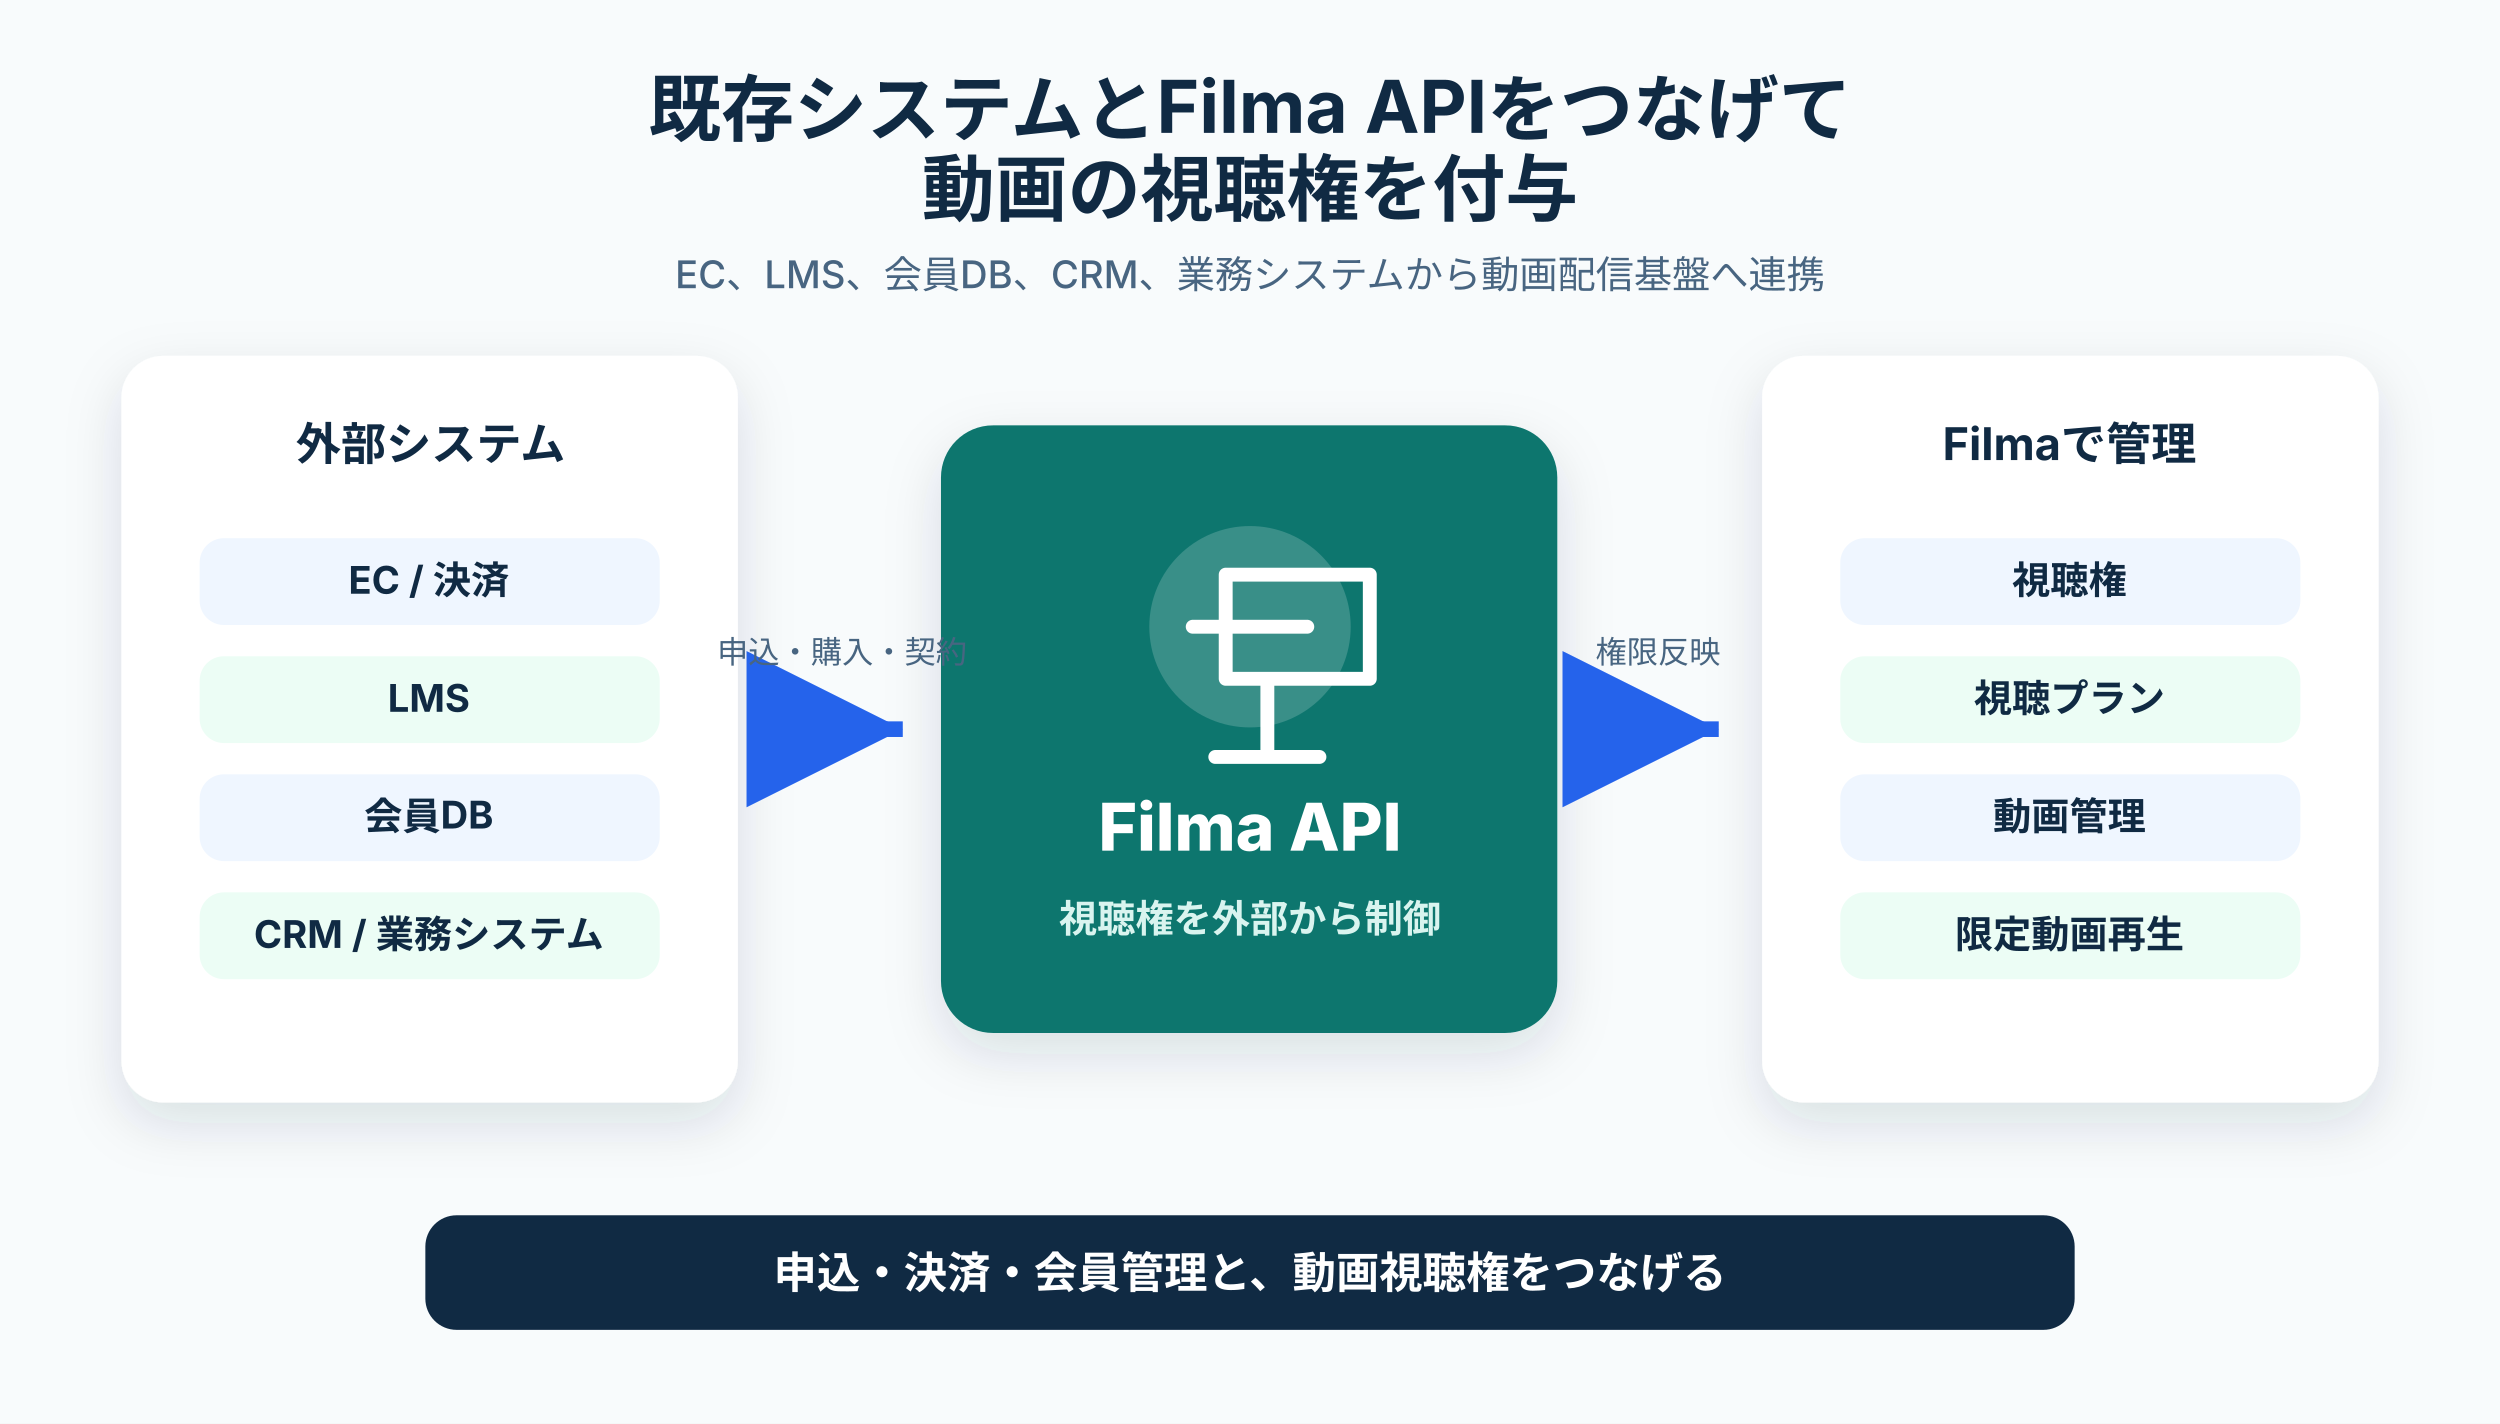
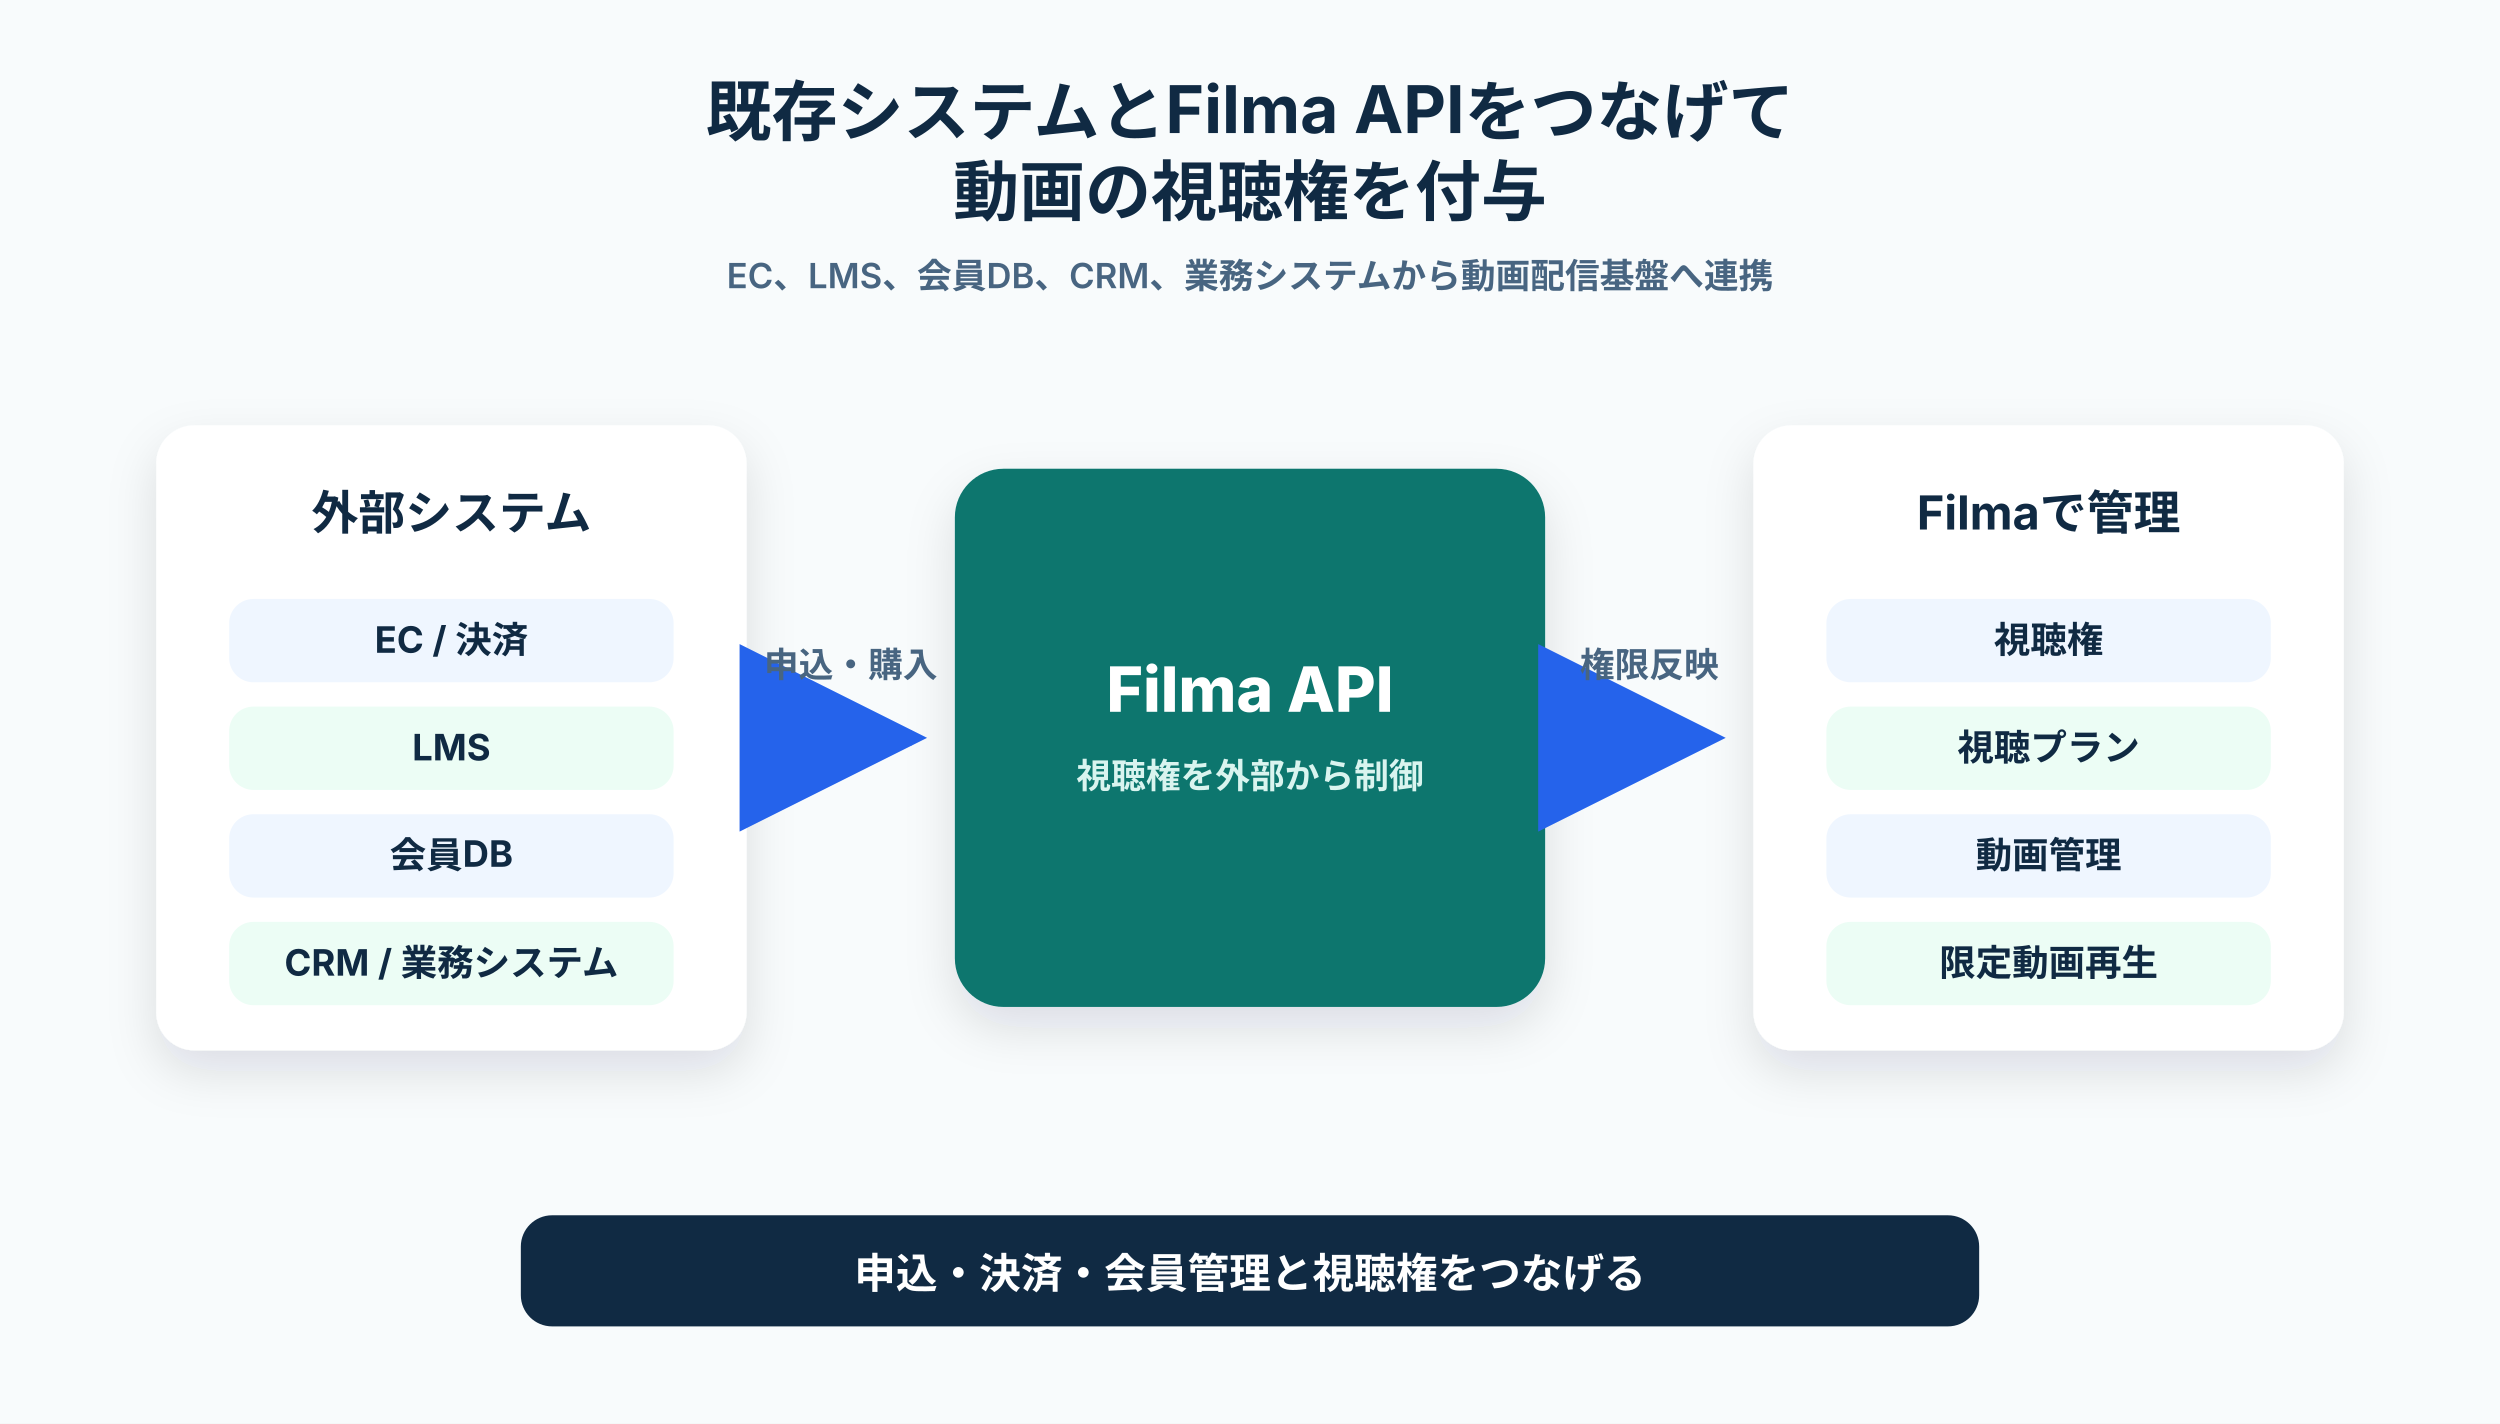
<svg xmlns="http://www.w3.org/2000/svg" width="1440" height="820" viewBox="0 0 1440 820" role="img" aria-labelledby="title desc">
  <defs>
-     <marker id="arrow" markerWidth="14" markerHeight="14" refX="12" refY="7" orient="auto">
-       <path d="M2,2 L12,7 L2,12 Z" fill="#2563eb" />
+     <filter id="shadow" x="-16%" y="-16%" width="132%" height="132%">
+       <feDropShadow dx="0" dy="12" stdDeviation="14" flood-color="#0f2537" flood-opacity="0.12" />
+     </filter>
+     <marker id="arrow" markerWidth="16" markerHeight="16" refX="13" refY="8" orient="auto">
+       <path d="M2,2 L14,8 L2,14 Z" fill="#2563eb" />
    </marker>
-     <filter id="shadow" x="-20%" y="-20%" width="140%" height="140%">
-       <feDropShadow dx="0" dy="12" stdDeviation="16" flood-color="#12313f" flood-opacity="0.13" />
-     </filter>
    <style>
-       .title { font: 700 42px -apple-system, BlinkMacSystemFont, "Segoe UI", sans-serif; fill: #102a43; }
-       .subtitle { font: 500 22px -apple-system, BlinkMacSystemFont, "Segoe UI", sans-serif; fill: #486581; }
-       .group { font: 700 26px -apple-system, BlinkMacSystemFont, "Segoe UI", sans-serif; fill: #102a43; }
-       .label { font: 700 22px -apple-system, BlinkMacSystemFont, "Segoe UI", sans-serif; fill: #102a43; }
-       .small { font: 500 18px -apple-system, BlinkMacSystemFont, "Segoe UI", sans-serif; fill: #486581; }
-       .api { font: 800 38px -apple-system, BlinkMacSystemFont, "Segoe UI", sans-serif; fill: #ffffff; }
+       .h1{font:700 38px -apple-system,BlinkMacSystemFont,"Segoe UI",sans-serif;fill:#102a43}
+       .lead{font:600 20px -apple-system,BlinkMacSystemFont,"Segoe UI",sans-serif;fill:#486581}
+       .group{font:700 27px -apple-system,BlinkMacSystemFont,"Segoe UI",sans-serif;fill:#102a43}
+       .label{font:700 21px -apple-system,BlinkMacSystemFont,"Segoe UI",sans-serif;fill:#102a43}
+       .api{font:800 36px -apple-system,BlinkMacSystemFont,"Segoe UI",sans-serif;fill:#fff}
+       .apiSub{font:700 20px -apple-system,BlinkMacSystemFont,"Segoe UI",sans-serif;fill:#d9f4ef}
+       .note{font:700 24px -apple-system,BlinkMacSystemFont,"Segoe UI",sans-serif;fill:#fff}
    </style>
  </defs>
  <rect width="1440" height="820" fill="#f8fbfc" />
-   <text x="720" y="78" text-anchor="middle" class="title">既存システムとFilma APIをつなげて</text>
-   <text x="720" y="124" text-anchor="middle" class="title">動画の視聴権を付与</text>
-   <text x="720" y="166" text-anchor="middle" class="subtitle">EC、LMS、会員DB、CRM、業務システムから動画配信基盤へ連携</text>
+   <text x="720" y="78" text-anchor="middle" class="h1">既存システムとFilma APIをつなげて</text>
+   <text x="720" y="124" text-anchor="middle" class="h1">動画の視聴権を付与</text>
+   <text x="720" y="166" text-anchor="middle" class="lead">EC、LMS、会員DB、CRM、業務システムから動画配信基盤へ連携</text>
  <g filter="url(#shadow)">
-     <rect x="70" y="205" width="355" height="430" rx="24" fill="#ffffff" />
-     <rect x="542" y="245" width="355" height="350" rx="30" fill="#0f766e" />
-     <rect x="1015" y="205" width="355" height="430" rx="24" fill="#ffffff" />
+     <rect x="90" y="245" width="340" height="360" rx="22" fill="#ffffff" />
+     <rect x="550" y="270" width="340" height="310" rx="28" fill="#0f766e" />
+     <rect x="1010" y="245" width="340" height="360" rx="22" fill="#ffffff" />
  </g>
-   <text x="248" y="265" text-anchor="middle" class="group">外部システム</text>
-   <g transform="translate(115 310)">
-     <rect width="265" height="50" rx="14" fill="#eff6ff" />
-     <text x="132" y="32" text-anchor="middle" class="label">EC / 決済</text>
-     <rect y="68" width="265" height="50" rx="14" fill="#ecfdf5" />
-     <text x="132" y="100" text-anchor="middle" class="label">LMS</text>
-     <rect y="136" width="265" height="50" rx="14" fill="#eff6ff" />
-     <text x="132" y="168" text-anchor="middle" class="label">会員DB</text>
-     <rect y="204" width="265" height="50" rx="14" fill="#ecfdf5" />
-     <text x="132" y="236" text-anchor="middle" class="label">CRM / 業務システム</text>
+   <text x="260" y="305" text-anchor="middle" class="group">外部システム</text>
+   <g transform="translate(132 345)">
+     <rect width="256" height="48" rx="14" fill="#eff6ff" />
+     <text x="128" y="31" text-anchor="middle" class="label">EC / 決済</text>
+     <rect y="62" width="256" height="48" rx="14" fill="#ecfdf5" />
+     <text x="128" y="93" text-anchor="middle" class="label">LMS</text>
+     <rect y="124" width="256" height="48" rx="14" fill="#eff6ff" />
+     <text x="128" y="155" text-anchor="middle" class="label">会員DB</text>
+     <rect y="186" width="256" height="48" rx="14" fill="#ecfdf5" />
+     <text x="128" y="217" text-anchor="middle" class="label">CRM / 業務システム</text>
  </g>
-   <g transform="translate(542 245)">
-     <circle cx="178" cy="116" r="58" fill="#ffffff" opacity="0.18" />
-     <path d="M145 116h66M164 86h83v60h-83zM188 146v45M158 191h60" fill="none" stroke="#ffffff" stroke-width="8" stroke-linecap="round" stroke-linejoin="round" />
-     <text x="178" y="245" text-anchor="middle" class="api">Filma API</text>
-     <text x="178" y="292" text-anchor="middle" style="font: 600 22px -apple-system, BlinkMacSystemFont, 'Segoe UI', sans-serif; fill: #d9f4ef;">視聴権を外部から制御</text>
+   <g transform="translate(550 270)">
+     <text x="170" y="140" text-anchor="middle" class="api">Filma API</text>
+     <text x="170" y="184" text-anchor="middle" class="apiSub">視聴権を外部から制御</text>
  </g>
-   <text x="1192" y="265" text-anchor="middle" class="group">Filmaで管理</text>
-   <g transform="translate(1060 310)">
-     <rect width="265" height="50" rx="14" fill="#eff6ff" />
-     <text x="132" y="32" text-anchor="middle" class="label">視聴権</text>
-     <rect y="68" width="265" height="50" rx="14" fill="#ecfdf5" />
-     <text x="132" y="100" text-anchor="middle" class="label">視聴プラン</text>
-     <rect y="136" width="265" height="50" rx="14" fill="#eff6ff" />
-     <text x="132" y="168" text-anchor="middle" class="label">動画管理</text>
-     <rect y="204" width="265" height="50" rx="14" fill="#ecfdf5" />
-     <text x="132" y="236" text-anchor="middle" class="label">限定動画再生</text>
+   <text x="1180" y="305" text-anchor="middle" class="group">Filmaで管理</text>
+   <g transform="translate(1052 345)">
+     <rect width="256" height="48" rx="14" fill="#eff6ff" />
+     <text x="128" y="31" text-anchor="middle" class="label">視聴権</text>
+     <rect y="62" width="256" height="48" rx="14" fill="#ecfdf5" />
+     <text x="128" y="93" text-anchor="middle" class="label">視聴プラン</text>
+     <rect y="124" width="256" height="48" rx="14" fill="#eff6ff" />
+     <text x="128" y="155" text-anchor="middle" class="label">動画管理</text>
+     <rect y="186" width="256" height="48" rx="14" fill="#ecfdf5" />
+     <text x="128" y="217" text-anchor="middle" class="label">限定動画再生</text>
  </g>
-   <path d="M450 420 H520" stroke="#2563eb" stroke-width="9" fill="none" marker-end="url(#arrow)" />
-   <path d="M920 420 H990" stroke="#2563eb" stroke-width="9" fill="none" marker-end="url(#arrow)" />
-   <text x="485" y="382" text-anchor="middle" class="small">申込・購入・契約</text>
-   <text x="955" y="382" text-anchor="middle" class="small">権限反映</text>
-   <rect x="245" y="700" width="950" height="66" rx="18" fill="#102a43" />
-   <text x="720" y="742" text-anchor="middle" style="font: 700 25px -apple-system, BlinkMacSystemFont, 'Segoe UI', sans-serif; fill: #fff;">申込・決済・会員管理と、動画視聴権をつなげる</text>
+   <path d="M455 425 H525" stroke="#2563eb" stroke-width="9" fill="none" marker-end="url(#arrow)" />
+   <path d="M915 425 H985" stroke="#2563eb" stroke-width="9" fill="none" marker-end="url(#arrow)" />
+   <text x="490" y="390" text-anchor="middle" class="lead">申込・購入</text>
+   <text x="950" y="390" text-anchor="middle" class="lead">権限反映</text>
+   <rect x="300" y="700" width="840" height="64" rx="18" fill="#102a43" />
+   <text x="720" y="742" text-anchor="middle" class="note">申込・決済・会員管理と視聴権をつなげる</text>
</svg>
